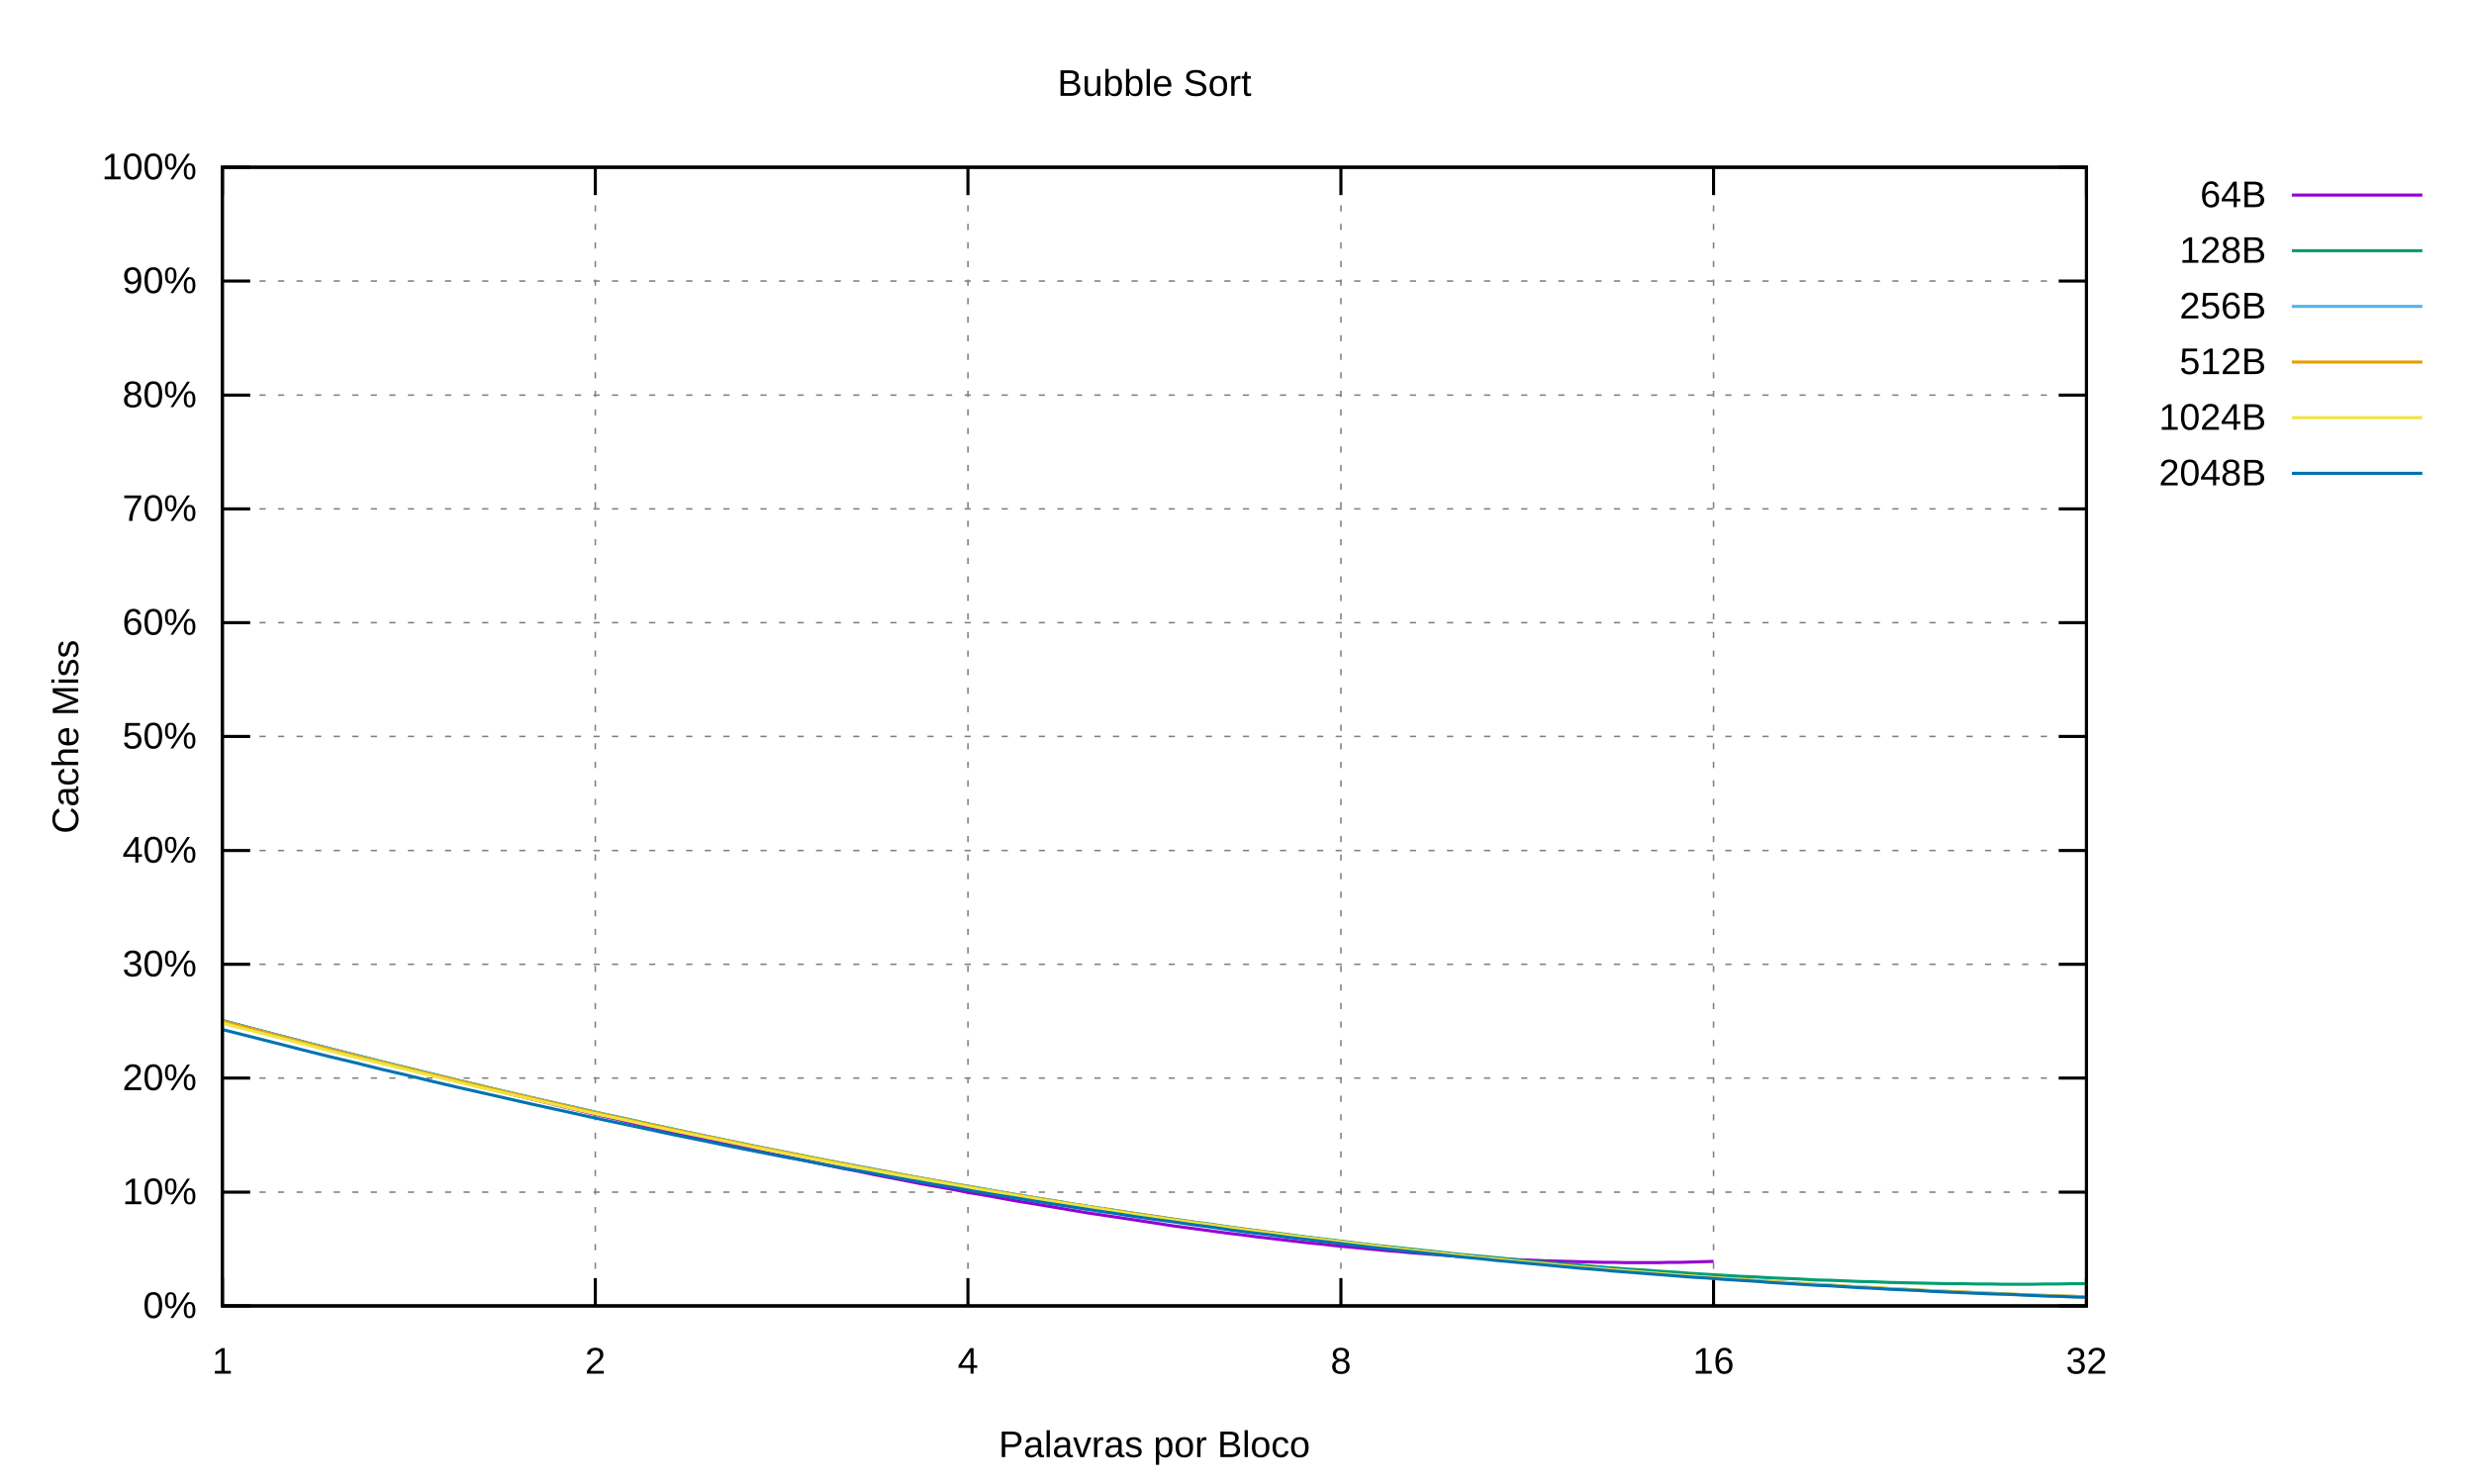
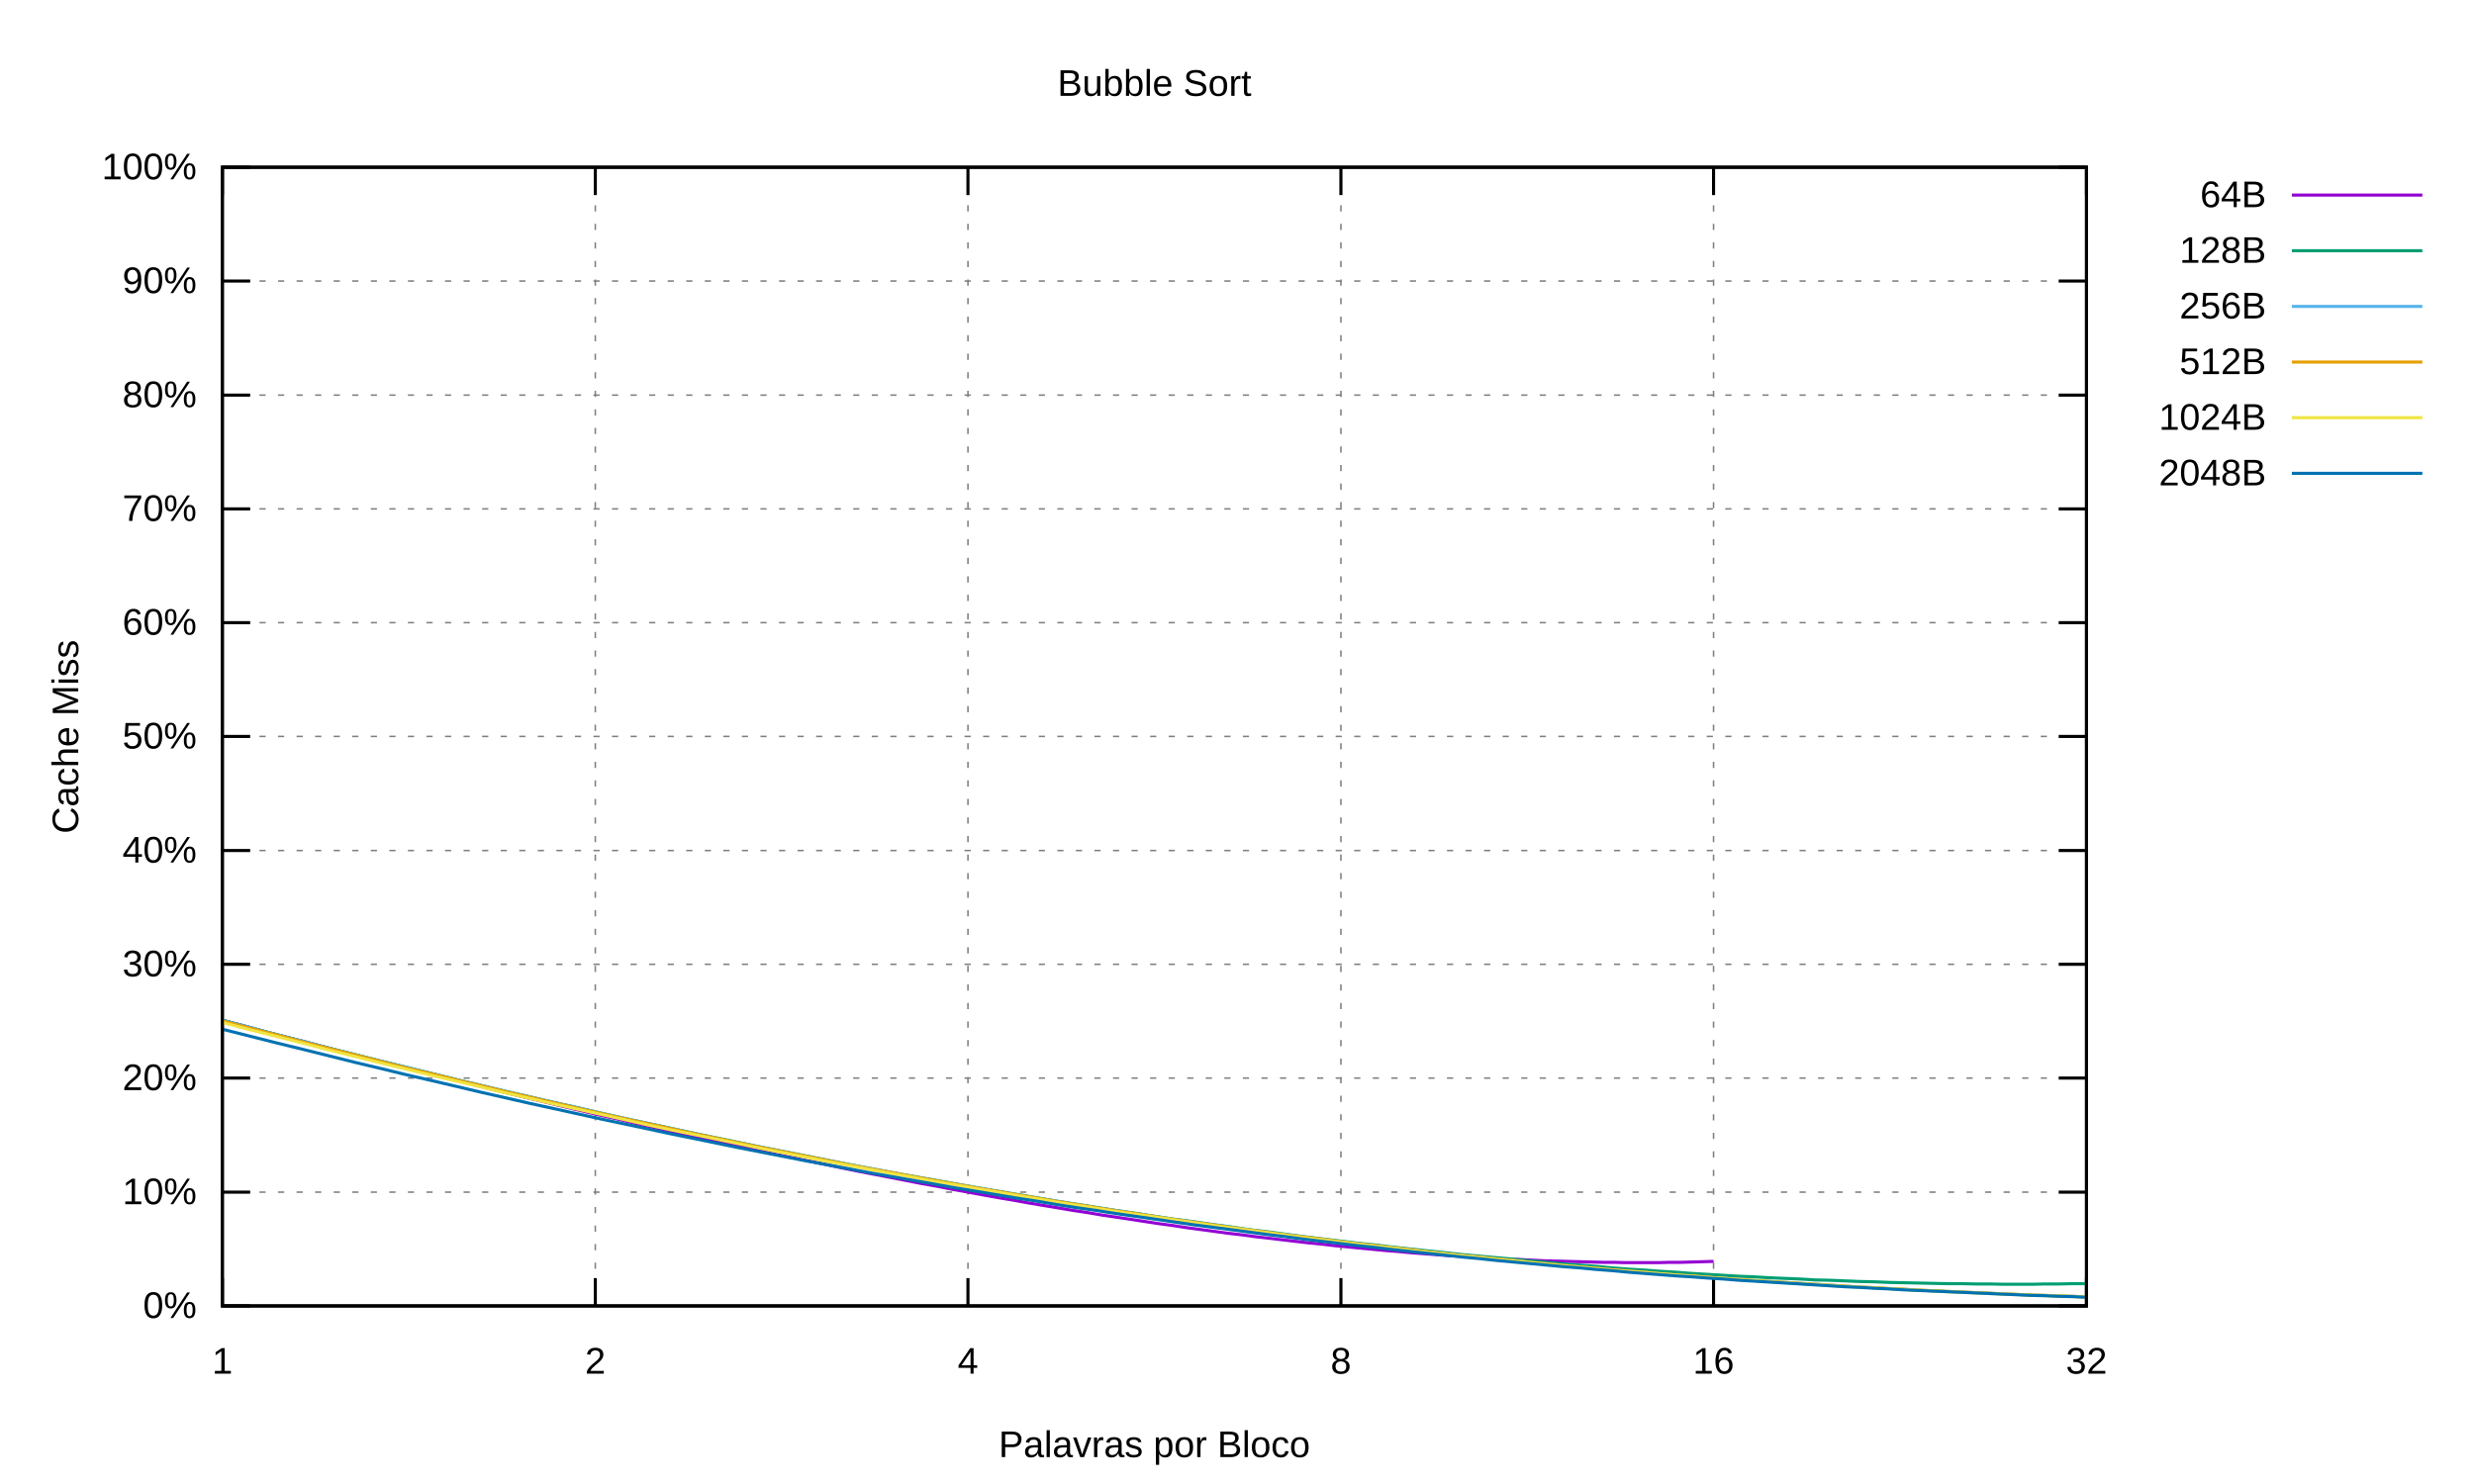
<svg xmlns="http://www.w3.org/2000/svg" xmlns:xlink="http://www.w3.org/1999/xlink" width="800" height="480" viewBox="0 0 800 480">
  <g id="gnuplot_canvas">
    <rect x="0" y="0" width="800" height="480" fill="none" />
    <defs>
      <circle id="gpDot" r="0.5" stroke-width="0.5" stroke="currentColor" />
      <path id="gpPt0" stroke-width="0.222" stroke="currentColor" d="M-1,0 h2 M0,-1 v2" />
      <path id="gpPt1" stroke-width="0.222" stroke="currentColor" d="M-1,-1 L1,1 M1,-1 L-1,1" />
      <path id="gpPt2" stroke-width="0.222" stroke="currentColor" d="M-1,0 L1,0 M0,-1 L0,1 M-1,-1 L1,1 M-1,1 L1,-1" />
      <rect id="gpPt3" stroke-width="0.222" stroke="currentColor" x="-1" y="-1" width="2" height="2" />
      <rect id="gpPt4" stroke-width="0.222" stroke="currentColor" fill="currentColor" x="-1" y="-1" width="2" height="2" />
      <circle id="gpPt5" stroke-width="0.222" stroke="currentColor" cx="0" cy="0" r="1" />
      <use xlink:href="#gpPt5" id="gpPt6" fill="currentColor" stroke="none" />
      <path id="gpPt7" stroke-width="0.222" stroke="currentColor" d="M0,-1.33 L-1.33,0.67 L1.33,0.67 z" />
      <use xlink:href="#gpPt7" id="gpPt8" fill="currentColor" stroke="none" />
      <use xlink:href="#gpPt7" id="gpPt9" stroke="currentColor" transform="rotate(180)" />
      <use xlink:href="#gpPt9" id="gpPt10" fill="currentColor" stroke="none" />
      <use xlink:href="#gpPt3" id="gpPt11" stroke="currentColor" transform="rotate(45)" />
      <use xlink:href="#gpPt11" id="gpPt12" fill="currentColor" stroke="none" />
      <path id="gpPt13" stroke-width="0.222" stroke="currentColor" d="M0,1.330 L1.265,0.411 L0.782,-1.067 L-0.782,-1.076 L-1.265,0.411 z" />
      <use xlink:href="#gpPt13" id="gpPt14" fill="currentColor" stroke="none" />
      <filter id="textbox" filterUnits="objectBoundingBox" x="0" y="0" height="1" width="1">
        <feFlood flood-color="white" flood-opacity="1" result="bgnd" />
        <feComposite in="SourceGraphic" in2="bgnd" operator="atop" />
      </filter>
      <filter id="greybox" filterUnits="objectBoundingBox" x="0" y="0" height="1" width="1">
        <feFlood flood-color="lightgrey" flood-opacity="1" result="grey" />
        <feComposite in="SourceGraphic" in2="grey" operator="atop" />
      </filter>
    </defs>
    <g fill="none" color="white" stroke="black" stroke-width="1.00" stroke-linecap="butt" stroke-linejoin="miter">
</g>
    <g fill="none" color="black" stroke="currentColor" stroke-width="1.00" stroke-linecap="butt" stroke-linejoin="miter">
</g>
    <g fill="none" color="black" stroke="black" stroke-width="0.50" stroke-linecap="butt" stroke-linejoin="miter">
</g>
    <g fill="none" color="gray" stroke="currentColor" stroke-width="0.50" stroke-linecap="butt" stroke-linejoin="miter">
      <path stroke="gray" stroke-dasharray="2,4" class="gridline" d="M71.9,422.4 L674.7,422.4  " />
    </g>
    <g fill="none" color="gray" stroke="gray" stroke-width="1.00" stroke-linecap="butt" stroke-linejoin="miter">
</g>
    <g fill="none" color="black" stroke="currentColor" stroke-width="1.00" stroke-linecap="butt" stroke-linejoin="miter">
      <path stroke="black" d="M71.9,422.4 L80.9,422.4 M674.7,422.4 L665.7,422.4  " />
      <g transform="translate(63.6,426.3)" stroke="none" fill="black" font-family="Arial" font-size="12.00" text-anchor="end">
        <text>
          <tspan font-family="Arial">0%</tspan>
        </text>
      </g>
    </g>
    <g fill="none" color="black" stroke="currentColor" stroke-width="1.00" stroke-linecap="butt" stroke-linejoin="miter">
</g>
    <g fill="none" color="black" stroke="black" stroke-width="0.50" stroke-linecap="butt" stroke-linejoin="miter">
</g>
    <g fill="none" color="gray" stroke="currentColor" stroke-width="0.50" stroke-linecap="butt" stroke-linejoin="miter">
      <path stroke="gray" stroke-dasharray="2,4" class="gridline" d="M71.9,385.6 L674.7,385.6  " />
    </g>
    <g fill="none" color="gray" stroke="gray" stroke-width="1.00" stroke-linecap="butt" stroke-linejoin="miter">
</g>
    <g fill="none" color="black" stroke="currentColor" stroke-width="1.00" stroke-linecap="butt" stroke-linejoin="miter">
      <path stroke="black" d="M71.9,385.6 L80.9,385.6 M674.7,385.6 L665.7,385.6  " />
      <g transform="translate(63.6,389.5)" stroke="none" fill="black" font-family="Arial" font-size="12.00" text-anchor="end">
        <text>
          <tspan font-family="Arial">10%</tspan>
        </text>
      </g>
    </g>
    <g fill="none" color="black" stroke="currentColor" stroke-width="1.00" stroke-linecap="butt" stroke-linejoin="miter">
</g>
    <g fill="none" color="black" stroke="black" stroke-width="0.50" stroke-linecap="butt" stroke-linejoin="miter">
</g>
    <g fill="none" color="gray" stroke="currentColor" stroke-width="0.50" stroke-linecap="butt" stroke-linejoin="miter">
      <path stroke="gray" stroke-dasharray="2,4" class="gridline" d="M71.9,348.7 L674.7,348.7  " />
    </g>
    <g fill="none" color="gray" stroke="gray" stroke-width="1.00" stroke-linecap="butt" stroke-linejoin="miter">
</g>
    <g fill="none" color="black" stroke="currentColor" stroke-width="1.00" stroke-linecap="butt" stroke-linejoin="miter">
      <path stroke="black" d="M71.9,348.7 L80.9,348.7 M674.7,348.7 L665.7,348.7  " />
      <g transform="translate(63.6,352.6)" stroke="none" fill="black" font-family="Arial" font-size="12.00" text-anchor="end">
        <text>
          <tspan font-family="Arial">20%</tspan>
        </text>
      </g>
    </g>
    <g fill="none" color="black" stroke="currentColor" stroke-width="1.00" stroke-linecap="butt" stroke-linejoin="miter">
</g>
    <g fill="none" color="black" stroke="black" stroke-width="0.50" stroke-linecap="butt" stroke-linejoin="miter">
</g>
    <g fill="none" color="gray" stroke="currentColor" stroke-width="0.50" stroke-linecap="butt" stroke-linejoin="miter">
      <path stroke="gray" stroke-dasharray="2,4" class="gridline" d="M71.9,311.9 L674.7,311.9  " />
    </g>
    <g fill="none" color="gray" stroke="gray" stroke-width="1.00" stroke-linecap="butt" stroke-linejoin="miter">
</g>
    <g fill="none" color="black" stroke="currentColor" stroke-width="1.00" stroke-linecap="butt" stroke-linejoin="miter">
      <path stroke="black" d="M71.9,311.9 L80.9,311.9 M674.7,311.9 L665.7,311.9  " />
      <g transform="translate(63.6,315.8)" stroke="none" fill="black" font-family="Arial" font-size="12.00" text-anchor="end">
        <text>
          <tspan font-family="Arial">30%</tspan>
        </text>
      </g>
    </g>
    <g fill="none" color="black" stroke="currentColor" stroke-width="1.00" stroke-linecap="butt" stroke-linejoin="miter">
</g>
    <g fill="none" color="black" stroke="black" stroke-width="0.50" stroke-linecap="butt" stroke-linejoin="miter">
</g>
    <g fill="none" color="gray" stroke="currentColor" stroke-width="0.50" stroke-linecap="butt" stroke-linejoin="miter">
      <path stroke="gray" stroke-dasharray="2,4" class="gridline" d="M71.9,275.1 L674.7,275.1  " />
    </g>
    <g fill="none" color="gray" stroke="gray" stroke-width="1.00" stroke-linecap="butt" stroke-linejoin="miter">
</g>
    <g fill="none" color="black" stroke="currentColor" stroke-width="1.00" stroke-linecap="butt" stroke-linejoin="miter">
      <path stroke="black" d="M71.9,275.1 L80.9,275.1 M674.7,275.1 L665.7,275.1  " />
      <g transform="translate(63.6,279.0)" stroke="none" fill="black" font-family="Arial" font-size="12.00" text-anchor="end">
        <text>
          <tspan font-family="Arial">40%</tspan>
        </text>
      </g>
    </g>
    <g fill="none" color="black" stroke="currentColor" stroke-width="1.00" stroke-linecap="butt" stroke-linejoin="miter">
</g>
    <g fill="none" color="black" stroke="black" stroke-width="0.50" stroke-linecap="butt" stroke-linejoin="miter">
</g>
    <g fill="none" color="gray" stroke="currentColor" stroke-width="0.50" stroke-linecap="butt" stroke-linejoin="miter">
      <path stroke="gray" stroke-dasharray="2,4" class="gridline" d="M71.9,238.2 L674.7,238.2  " />
    </g>
    <g fill="none" color="gray" stroke="gray" stroke-width="1.00" stroke-linecap="butt" stroke-linejoin="miter">
</g>
    <g fill="none" color="black" stroke="currentColor" stroke-width="1.00" stroke-linecap="butt" stroke-linejoin="miter">
      <path stroke="black" d="M71.9,238.2 L80.9,238.2 M674.7,238.2 L665.7,238.2  " />
      <g transform="translate(63.6,242.1)" stroke="none" fill="black" font-family="Arial" font-size="12.00" text-anchor="end">
        <text>
          <tspan font-family="Arial">50%</tspan>
        </text>
      </g>
    </g>
    <g fill="none" color="black" stroke="currentColor" stroke-width="1.00" stroke-linecap="butt" stroke-linejoin="miter">
</g>
    <g fill="none" color="black" stroke="black" stroke-width="0.50" stroke-linecap="butt" stroke-linejoin="miter">
</g>
    <g fill="none" color="gray" stroke="currentColor" stroke-width="0.50" stroke-linecap="butt" stroke-linejoin="miter">
      <path stroke="gray" stroke-dasharray="2,4" class="gridline" d="M71.9,201.4 L674.7,201.4  " />
    </g>
    <g fill="none" color="gray" stroke="gray" stroke-width="1.00" stroke-linecap="butt" stroke-linejoin="miter">
</g>
    <g fill="none" color="black" stroke="currentColor" stroke-width="1.00" stroke-linecap="butt" stroke-linejoin="miter">
      <path stroke="black" d="M71.9,201.4 L80.9,201.4 M674.7,201.4 L665.7,201.4  " />
      <g transform="translate(63.6,205.3)" stroke="none" fill="black" font-family="Arial" font-size="12.00" text-anchor="end">
        <text>
          <tspan font-family="Arial">60%</tspan>
        </text>
      </g>
    </g>
    <g fill="none" color="black" stroke="currentColor" stroke-width="1.00" stroke-linecap="butt" stroke-linejoin="miter">
</g>
    <g fill="none" color="black" stroke="black" stroke-width="0.50" stroke-linecap="butt" stroke-linejoin="miter">
</g>
    <g fill="none" color="gray" stroke="currentColor" stroke-width="0.50" stroke-linecap="butt" stroke-linejoin="miter">
      <path stroke="gray" stroke-dasharray="2,4" class="gridline" d="M71.9,164.6 L674.7,164.6  " />
    </g>
    <g fill="none" color="gray" stroke="gray" stroke-width="1.00" stroke-linecap="butt" stroke-linejoin="miter">
</g>
    <g fill="none" color="black" stroke="currentColor" stroke-width="1.00" stroke-linecap="butt" stroke-linejoin="miter">
      <path stroke="black" d="M71.9,164.6 L80.9,164.6 M674.7,164.6 L665.7,164.6  " />
      <g transform="translate(63.6,168.5)" stroke="none" fill="black" font-family="Arial" font-size="12.00" text-anchor="end">
        <text>
          <tspan font-family="Arial">70%</tspan>
        </text>
      </g>
    </g>
    <g fill="none" color="black" stroke="currentColor" stroke-width="1.00" stroke-linecap="butt" stroke-linejoin="miter">
</g>
    <g fill="none" color="black" stroke="black" stroke-width="0.50" stroke-linecap="butt" stroke-linejoin="miter">
</g>
    <g fill="none" color="gray" stroke="currentColor" stroke-width="0.50" stroke-linecap="butt" stroke-linejoin="miter">
      <path stroke="gray" stroke-dasharray="2,4" class="gridline" d="M71.9,127.8 L674.7,127.8  " />
    </g>
    <g fill="none" color="gray" stroke="gray" stroke-width="1.00" stroke-linecap="butt" stroke-linejoin="miter">
</g>
    <g fill="none" color="black" stroke="currentColor" stroke-width="1.00" stroke-linecap="butt" stroke-linejoin="miter">
      <path stroke="black" d="M71.9,127.8 L80.9,127.8 M674.7,127.8 L665.7,127.8  " />
      <g transform="translate(63.6,131.7)" stroke="none" fill="black" font-family="Arial" font-size="12.00" text-anchor="end">
        <text>
          <tspan font-family="Arial">80%</tspan>
        </text>
      </g>
    </g>
    <g fill="none" color="black" stroke="currentColor" stroke-width="1.00" stroke-linecap="butt" stroke-linejoin="miter">
</g>
    <g fill="none" color="black" stroke="black" stroke-width="0.50" stroke-linecap="butt" stroke-linejoin="miter">
</g>
    <g fill="none" color="gray" stroke="currentColor" stroke-width="0.50" stroke-linecap="butt" stroke-linejoin="miter">
      <path stroke="gray" stroke-dasharray="2,4" class="gridline" d="M71.9,90.9 L674.7,90.9  " />
    </g>
    <g fill="none" color="gray" stroke="gray" stroke-width="1.00" stroke-linecap="butt" stroke-linejoin="miter">
</g>
    <g fill="none" color="black" stroke="currentColor" stroke-width="1.00" stroke-linecap="butt" stroke-linejoin="miter">
      <path stroke="black" d="M71.9,90.9 L80.9,90.9 M674.7,90.9 L665.7,90.9  " />
      <g transform="translate(63.6,94.8)" stroke="none" fill="black" font-family="Arial" font-size="12.00" text-anchor="end">
        <text>
          <tspan font-family="Arial">90%</tspan>
        </text>
      </g>
    </g>
    <g fill="none" color="black" stroke="currentColor" stroke-width="1.00" stroke-linecap="butt" stroke-linejoin="miter">
</g>
    <g fill="none" color="black" stroke="black" stroke-width="0.50" stroke-linecap="butt" stroke-linejoin="miter">
</g>
    <g fill="none" color="gray" stroke="currentColor" stroke-width="0.50" stroke-linecap="butt" stroke-linejoin="miter">
      <path stroke="gray" stroke-dasharray="2,4" class="gridline" d="M71.9,54.1 L674.7,54.1  " />
    </g>
    <g fill="none" color="gray" stroke="gray" stroke-width="1.00" stroke-linecap="butt" stroke-linejoin="miter">
</g>
    <g fill="none" color="black" stroke="currentColor" stroke-width="1.00" stroke-linecap="butt" stroke-linejoin="miter">
      <path stroke="black" d="M71.9,54.1 L80.9,54.1 M674.7,54.1 L665.7,54.1  " />
      <g transform="translate(63.6,58.0)" stroke="none" fill="black" font-family="Arial" font-size="12.00" text-anchor="end">
        <text>
          <tspan font-family="Arial">100%</tspan>
        </text>
      </g>
    </g>
    <g fill="none" color="black" stroke="currentColor" stroke-width="1.00" stroke-linecap="butt" stroke-linejoin="miter">
</g>
    <g fill="none" color="black" stroke="black" stroke-width="0.50" stroke-linecap="butt" stroke-linejoin="miter">
</g>
    <g fill="none" color="gray" stroke="currentColor" stroke-width="0.50" stroke-linecap="butt" stroke-linejoin="miter">
      <path stroke="gray" stroke-dasharray="2,4" class="gridline" d="M71.9,422.4 L71.9,54.1  " />
    </g>
    <g fill="none" color="gray" stroke="gray" stroke-width="1.00" stroke-linecap="butt" stroke-linejoin="miter">
</g>
    <g fill="none" color="black" stroke="currentColor" stroke-width="1.00" stroke-linecap="butt" stroke-linejoin="miter">
      <path stroke="black" d="M71.9,422.4 L71.9,413.4 M71.9,54.1 L71.9,63.1  " />
      <g transform="translate(71.9,444.3)" stroke="none" fill="black" font-family="Arial" font-size="12.00" text-anchor="middle">
        <text>
          <tspan font-family="Arial"> 1</tspan>
        </text>
      </g>
    </g>
    <g fill="none" color="black" stroke="currentColor" stroke-width="1.00" stroke-linecap="butt" stroke-linejoin="miter">
</g>
    <g fill="none" color="black" stroke="black" stroke-width="0.50" stroke-linecap="butt" stroke-linejoin="miter">
</g>
    <g fill="none" color="gray" stroke="currentColor" stroke-width="0.50" stroke-linecap="butt" stroke-linejoin="miter">
      <path stroke="gray" stroke-dasharray="2,4" class="gridline" d="M192.5,422.4 L192.5,54.1  " />
    </g>
    <g fill="none" color="gray" stroke="gray" stroke-width="1.00" stroke-linecap="butt" stroke-linejoin="miter">
</g>
    <g fill="none" color="black" stroke="currentColor" stroke-width="1.00" stroke-linecap="butt" stroke-linejoin="miter">
      <path stroke="black" d="M192.5,422.4 L192.5,413.4 M192.5,54.1 L192.5,63.1  " />
      <g transform="translate(192.5,444.3)" stroke="none" fill="black" font-family="Arial" font-size="12.00" text-anchor="middle">
        <text>
          <tspan font-family="Arial"> 2</tspan>
        </text>
      </g>
    </g>
    <g fill="none" color="black" stroke="currentColor" stroke-width="1.00" stroke-linecap="butt" stroke-linejoin="miter">
</g>
    <g fill="none" color="black" stroke="black" stroke-width="0.50" stroke-linecap="butt" stroke-linejoin="miter">
</g>
    <g fill="none" color="gray" stroke="currentColor" stroke-width="0.50" stroke-linecap="butt" stroke-linejoin="miter">
      <path stroke="gray" stroke-dasharray="2,4" class="gridline" d="M313.0,422.4 L313.0,54.1  " />
    </g>
    <g fill="none" color="gray" stroke="gray" stroke-width="1.00" stroke-linecap="butt" stroke-linejoin="miter">
</g>
    <g fill="none" color="black" stroke="currentColor" stroke-width="1.00" stroke-linecap="butt" stroke-linejoin="miter">
      <path stroke="black" d="M313.0,422.4 L313.0,413.4 M313.0,54.1 L313.0,63.1  " />
      <g transform="translate(313.0,444.3)" stroke="none" fill="black" font-family="Arial" font-size="12.00" text-anchor="middle">
        <text>
          <tspan font-family="Arial"> 4</tspan>
        </text>
      </g>
    </g>
    <g fill="none" color="black" stroke="currentColor" stroke-width="1.00" stroke-linecap="butt" stroke-linejoin="miter">
</g>
    <g fill="none" color="black" stroke="black" stroke-width="0.50" stroke-linecap="butt" stroke-linejoin="miter">
</g>
    <g fill="none" color="gray" stroke="currentColor" stroke-width="0.50" stroke-linecap="butt" stroke-linejoin="miter">
      <path stroke="gray" stroke-dasharray="2,4" class="gridline" d="M433.6,422.4 L433.6,54.1  " />
    </g>
    <g fill="none" color="gray" stroke="gray" stroke-width="1.00" stroke-linecap="butt" stroke-linejoin="miter">
</g>
    <g fill="none" color="black" stroke="currentColor" stroke-width="1.00" stroke-linecap="butt" stroke-linejoin="miter">
      <path stroke="black" d="M433.6,422.4 L433.6,413.4 M433.6,54.1 L433.6,63.1  " />
      <g transform="translate(433.6,444.3)" stroke="none" fill="black" font-family="Arial" font-size="12.00" text-anchor="middle">
        <text>
          <tspan font-family="Arial"> 8</tspan>
        </text>
      </g>
    </g>
    <g fill="none" color="black" stroke="currentColor" stroke-width="1.00" stroke-linecap="butt" stroke-linejoin="miter">
</g>
    <g fill="none" color="black" stroke="black" stroke-width="0.50" stroke-linecap="butt" stroke-linejoin="miter">
</g>
    <g fill="none" color="gray" stroke="currentColor" stroke-width="0.50" stroke-linecap="butt" stroke-linejoin="miter">
      <path stroke="gray" stroke-dasharray="2,4" class="gridline" d="M554.1,422.4 L554.1,54.1  " />
    </g>
    <g fill="none" color="gray" stroke="gray" stroke-width="1.00" stroke-linecap="butt" stroke-linejoin="miter">
</g>
    <g fill="none" color="black" stroke="currentColor" stroke-width="1.00" stroke-linecap="butt" stroke-linejoin="miter">
      <path stroke="black" d="M554.1,422.4 L554.1,413.4 M554.1,54.1 L554.1,63.1  " />
      <g transform="translate(554.1,444.3)" stroke="none" fill="black" font-family="Arial" font-size="12.00" text-anchor="middle">
        <text>
          <tspan font-family="Arial"> 16</tspan>
        </text>
      </g>
    </g>
    <g fill="none" color="black" stroke="currentColor" stroke-width="1.00" stroke-linecap="butt" stroke-linejoin="miter">
</g>
    <g fill="none" color="black" stroke="black" stroke-width="0.50" stroke-linecap="butt" stroke-linejoin="miter">
</g>
    <g fill="none" color="gray" stroke="currentColor" stroke-width="0.50" stroke-linecap="butt" stroke-linejoin="miter">
      <path stroke="gray" stroke-dasharray="2,4" class="gridline" d="M674.7,422.4 L674.7,54.1  " />
    </g>
    <g fill="none" color="gray" stroke="gray" stroke-width="1.00" stroke-linecap="butt" stroke-linejoin="miter">
</g>
    <g fill="none" color="black" stroke="currentColor" stroke-width="1.00" stroke-linecap="butt" stroke-linejoin="miter">
      <path stroke="black" d="M674.7,422.4 L674.7,413.4 M674.7,54.1 L674.7,63.1  " />
      <g transform="translate(674.7,444.3)" stroke="none" fill="black" font-family="Arial" font-size="12.00" text-anchor="middle">
        <text>
          <tspan font-family="Arial"> 32</tspan>
        </text>
      </g>
    </g>
    <g fill="none" color="black" stroke="currentColor" stroke-width="1.00" stroke-linecap="butt" stroke-linejoin="miter">
</g>
    <g fill="none" color="black" stroke="currentColor" stroke-width="1.00" stroke-linecap="butt" stroke-linejoin="miter">
      <path stroke="black" d="M71.9,54.1 L71.9,422.4 L674.7,422.4 L674.7,54.1 L71.9,54.1 Z  " />
    </g>
    <g fill="none" color="black" stroke="currentColor" stroke-width="1.00" stroke-linecap="butt" stroke-linejoin="miter">
      <g transform="translate(25.3,238.3) rotate(270)" stroke="none" fill="black" font-family="Arial" font-size="12.00" text-anchor="middle">
        <text>
          <tspan font-family="Arial">Cache Miss</tspan>
        </text>
      </g>
    </g>
    <g fill="none" color="black" stroke="currentColor" stroke-width="1.00" stroke-linecap="butt" stroke-linejoin="miter">
      <g transform="translate(373.3,471.3)" stroke="none" fill="black" font-family="Arial" font-size="12.00" text-anchor="middle">
        <text>
          <tspan font-family="Arial">Palavras por Bloco</tspan>
        </text>
      </g>
    </g>
    <g fill="none" color="black" stroke="currentColor" stroke-width="1.00" stroke-linecap="butt" stroke-linejoin="miter">
      <g transform="translate(373.3,31.0)" stroke="none" fill="black" font-family="Arial" font-size="12.00" text-anchor="middle">
        <text>
          <tspan font-family="Arial">Bubble Sort</tspan>
        </text>
      </g>
    </g>
    <g fill="none" color="black" stroke="currentColor" stroke-width="1.00" stroke-linecap="butt" stroke-linejoin="miter">
</g>
    <g id="gnuplot_plot_1">
      <g fill="none" color="black" stroke="currentColor" stroke-width="1.00" stroke-linecap="butt" stroke-linejoin="miter">
        <g transform="translate(732.8,67.0)" stroke="none" fill="black" font-family="Arial" font-size="12.00" text-anchor="end">
          <text>
            <tspan font-family="Arial">64B</tspan>
          </text>
        </g>
      </g>
      <g fill="none" color="black" stroke="currentColor" stroke-width="1.00" stroke-linecap="butt" stroke-linejoin="miter">
-         <path stroke="rgb(148,   0, 211)" d="M741.1,63.1 L783.3,63.1 M71.9,330.1 L78.9,332.0 L85.8,333.8 L92.7,335.6 L99.5,337.4 L106.2,339.1   L112.8,340.8 L119.4,342.5 L126.0,344.2 L132.4,345.8 L138.8,347.4 L145.2,349.0 L151.5,350.5 L157.7,352.1   L163.9,353.6 L170.1,355.1 L176.1,356.5 L182.2,358.0 L188.1,359.4 L194.0,360.8 L199.9,362.1 L205.7,363.5   L211.5,364.8 L217.2,366.1 L222.9,367.3 L228.6,368.6 L234.1,369.8 L239.7,371.0 L245.2,372.2 L250.6,373.4   L256.1,374.5 L261.4,375.6 L266.8,376.7 L272.0,377.8 L277.3,378.8 L282.5,379.9 L287.7,380.9 L292.8,381.9   L297.9,382.9 L303.0,383.8 L308.0,384.7 L313.0,385.7 L317.9,386.5 L322.9,387.4 L327.7,388.3 L332.6,389.1   L337.4,389.9 L342.2,390.7 L346.9,391.5 L351.6,392.3 L356.3,393.0 L361.0,393.7 L365.6,394.4 L370.2,395.1   L374.8,395.8 L379.3,396.5 L383.8,397.1 L388.3,397.7 L392.7,398.3 L397.1,398.9 L401.5,399.4 L405.9,400.0   L410.2,400.5 L414.5,401.0 L418.8,401.5 L423.1,402.0 L427.3,402.4 L431.5,402.9 L435.7,403.3 L439.8,403.7   L444.0,404.1 L448.1,404.5 L452.1,404.8 L456.2,405.2 L460.2,405.5 L464.2,405.8 L468.2,406.1 L472.2,406.4   L476.1,406.6 L480.1,406.8 L484.0,407.1 L487.8,407.3 L491.7,407.5 L495.5,407.6 L499.3,407.8 L503.1,407.9   L506.9,408.0 L510.6,408.1 L514.4,408.2 L518.1,408.3 L521.8,408.3 L525.4,408.4 L529.1,408.4 L532.7,408.4   L536.3,408.4 L539.9,408.3 L543.5,408.3 L547.1,408.2 L550.6,408.1 L554.1,408.0  " />
+         <path stroke="rgb(148,   0, 211)" d="M741.1,63.1 L783.3,63.1 M71.9,330.0 L78.9,331.8 L85.8,333.7 L92.7,335.5 L99.5,337.2 L106.2,339.0   L112.8,340.7 L119.4,342.4 L126.0,344.0 L132.4,345.7 L138.8,347.3 L145.2,348.9 L151.5,350.4 L157.7,352.0   L163.9,353.5 L170.1,355.0 L176.1,356.4 L182.2,357.9 L188.1,359.3 L194.0,360.7 L199.9,362.0 L205.7,363.4   L211.5,364.7 L217.2,366.0 L222.9,367.2 L228.6,368.5 L234.1,369.7 L239.7,370.9 L245.2,372.1 L250.6,373.3   L256.1,374.4 L261.4,375.5 L266.8,376.6 L272.0,377.7 L277.3,378.8 L282.5,379.8 L287.7,380.8 L292.8,381.8   L297.9,382.8 L303.0,383.7 L308.0,384.7 L313.0,385.6 L317.9,386.5 L322.9,387.4 L327.7,388.2 L332.6,389.1   L337.4,389.9 L342.2,390.7 L346.9,391.5 L351.6,392.2 L356.3,393.0 L361.0,393.7 L365.6,394.4 L370.2,395.1   L374.8,395.8 L379.3,396.4 L383.8,397.1 L388.3,397.7 L392.7,398.3 L397.1,398.9 L401.5,399.4 L405.9,400.0   L410.2,400.5 L414.5,401.0 L418.8,401.5 L423.1,402.0 L427.3,402.4 L431.5,402.9 L435.7,403.3 L439.8,403.7   L444.0,404.1 L448.1,404.5 L452.1,404.8 L456.2,405.2 L460.2,405.5 L464.2,405.8 L468.2,406.1 L472.2,406.3   L476.1,406.6 L480.1,406.8 L484.0,407.1 L487.8,407.3 L491.7,407.4 L495.5,407.6 L499.3,407.8 L503.1,407.9   L506.9,408.0 L510.6,408.1 L514.4,408.2 L518.1,408.3 L521.8,408.3 L525.4,408.4 L529.1,408.4 L532.7,408.4   L536.3,408.4 L539.9,408.3 L543.5,408.3 L547.1,408.2 L550.6,408.1 L554.1,408.0  " />
      </g>
    </g>
    <g id="gnuplot_plot_2">
      <g fill="none" color="black" stroke="currentColor" stroke-width="1.00" stroke-linecap="butt" stroke-linejoin="miter">
        <g transform="translate(732.8,85.0)" stroke="none" fill="black" font-family="Arial" font-size="12.00" text-anchor="end">
          <text>
            <tspan font-family="Arial">128B</tspan>
          </text>
        </g>
      </g>
      <g fill="none" color="black" stroke="currentColor" stroke-width="1.00" stroke-linecap="butt" stroke-linejoin="miter">
-         <path stroke="rgb(  0, 158, 115)" d="M741.1,81.1 L783.3,81.1 M71.9,330.1 L80.6,332.4 L89.3,334.7 L97.9,336.9 L106.3,339.1 L114.7,341.2   L123.1,343.3 L131.3,345.3 L139.5,347.3 L147.6,349.3 L155.6,351.2 L163.5,353.1 L171.4,354.9 L179.2,356.7   L186.9,358.4 L194.6,360.2 L202.2,361.8 L209.7,363.5 L217.2,365.1 L224.6,366.7 L231.9,368.2 L239.2,369.7   L246.4,371.2 L253.6,372.6 L260.7,374.0 L267.7,375.4 L274.7,376.7 L281.6,378.0 L288.5,379.3 L295.3,380.6   L302.1,381.8 L308.8,383.0 L315.5,384.1 L322.1,385.3 L328.6,386.4 L335.2,387.5 L341.6,388.5 L348.0,389.6   L354.4,390.6 L360.7,391.5 L367.0,392.5 L373.3,393.4 L379.4,394.3 L385.6,395.2 L391.7,396.0 L397.8,396.9   L403.8,397.7 L409.8,398.5 L415.7,399.2 L421.6,400.0 L427.4,400.7 L433.3,401.4 L439.0,402.1 L444.8,402.8   L450.5,403.4 L456.1,404.0 L461.8,404.6 L467.4,405.2 L472.9,405.8 L478.4,406.3 L483.9,406.8 L489.4,407.4   L494.8,407.9 L500.2,408.3 L505.5,408.8 L510.9,409.2 L516.1,409.7 L521.4,410.1 L526.6,410.5 L531.8,410.8   L537.0,411.2 L542.1,411.5 L547.2,411.9 L552.3,412.2 L557.3,412.5 L562.3,412.8 L567.3,413.0 L572.3,413.3   L577.2,413.5 L582.1,413.7 L587.0,414.0 L591.8,414.1 L596.6,414.3 L601.4,414.5 L606.2,414.6 L610.9,414.8   L615.6,414.9 L620.3,415.0 L625.0,415.1 L629.6,415.2 L634.2,415.2 L638.8,415.3 L643.4,415.3 L647.9,415.4   L652.5,415.4 L657.0,415.4 L661.4,415.3 L665.9,415.3 L670.3,415.2 L674.7,415.2  " />
+         <path stroke="rgb(  0, 158, 115)" d="M741.1,81.1 L783.3,81.1 M71.9,330.0 L80.6,332.3 L89.3,334.6 L97.9,336.8 L106.3,339.0 L114.7,341.1   L123.1,343.2 L131.3,345.2 L139.5,347.2 L147.6,349.2 L155.6,351.1 L163.5,353.0 L171.4,354.8 L179.2,356.6   L186.9,358.3 L194.6,360.1 L202.2,361.8 L209.7,363.4 L217.2,365.0 L224.6,366.6 L231.9,368.1 L239.2,369.6   L246.4,371.1 L253.6,372.5 L260.7,373.9 L267.7,375.3 L274.7,376.7 L281.6,378.0 L288.5,379.3 L295.3,380.5   L302.1,381.7 L308.8,382.9 L315.5,384.1 L322.1,385.2 L328.6,386.3 L335.2,387.4 L341.6,388.5 L348.0,389.5   L354.4,390.5 L360.7,391.5 L367.0,392.4 L373.3,393.4 L379.4,394.3 L385.6,395.1 L391.7,396.0 L397.8,396.8   L403.8,397.7 L409.8,398.4 L415.7,399.2 L421.6,400.0 L427.4,400.7 L433.3,401.4 L439.0,402.1 L444.8,402.7   L450.5,403.4 L456.1,404.0 L461.8,404.6 L467.4,405.2 L472.9,405.8 L478.4,406.3 L483.9,406.8 L489.4,407.3   L494.8,407.8 L500.2,408.3 L505.5,408.8 L510.9,409.2 L516.1,409.6 L521.4,410.1 L526.6,410.5 L531.8,410.8   L537.0,411.2 L542.1,411.5 L547.2,411.9 L552.3,412.2 L557.3,412.5 L562.3,412.8 L567.3,413.0 L572.3,413.3   L577.2,413.5 L582.1,413.7 L587.0,414.0 L591.8,414.1 L596.6,414.3 L601.4,414.5 L606.2,414.6 L610.9,414.8   L615.6,414.9 L620.3,415.0 L625.0,415.1 L629.6,415.2 L634.2,415.2 L638.8,415.3 L643.4,415.3 L647.9,415.4   L652.5,415.4 L657.0,415.4 L661.4,415.3 L665.9,415.3 L670.3,415.2 L674.7,415.2  " />
      </g>
    </g>
    <g id="gnuplot_plot_3">
      <g fill="none" color="black" stroke="currentColor" stroke-width="1.00" stroke-linecap="butt" stroke-linejoin="miter">
        <g transform="translate(732.8,103.0)" stroke="none" fill="black" font-family="Arial" font-size="12.00" text-anchor="end">
          <text>
            <tspan font-family="Arial">256B</tspan>
          </text>
        </g>
      </g>
      <g fill="none" color="black" stroke="currentColor" stroke-width="1.00" stroke-linecap="butt" stroke-linejoin="miter">
-         <path stroke="rgb( 86, 180, 233)" d="M741.1,99.1 L783.3,99.1 M71.9,330.2 L80.6,332.5 L89.3,334.7 L97.9,337.0 L106.3,339.1 L114.7,341.2   L123.1,343.3 L131.3,345.4 L139.5,347.4 L147.6,349.3 L155.6,351.2 L163.5,353.1 L171.4,354.9 L179.2,356.7   L186.9,358.5 L194.6,360.2 L202.2,361.9 L209.7,363.5 L217.2,365.1 L224.6,366.7 L231.9,368.2 L239.2,369.8   L246.4,371.2 L253.6,372.7 L260.7,374.1 L267.7,375.4 L274.7,376.8 L281.6,378.1 L288.5,379.4 L295.3,380.6   L302.1,381.8 L308.8,383.0 L315.5,384.2 L322.1,385.3 L328.6,386.4 L335.2,387.5 L341.6,388.6 L348.0,389.6   L354.4,390.6 L360.7,391.6 L367.0,392.5 L373.3,393.5 L379.4,394.4 L385.6,395.3 L391.7,396.1 L397.8,397.0   L403.8,397.8 L409.8,398.6 L415.7,399.4 L421.6,400.1 L427.4,400.9 L433.3,401.6 L439.0,402.3 L444.8,403.0   L450.5,403.6 L456.1,404.3 L461.8,404.9 L467.4,405.5 L472.9,406.1 L478.4,406.7 L483.9,407.2 L489.4,407.8   L494.8,408.3 L500.2,408.8 L505.5,409.3 L510.9,409.8 L516.1,410.2 L521.4,410.7 L526.6,411.1 L531.8,411.6   L537.0,412.0 L542.1,412.4 L547.2,412.8 L552.3,413.1 L557.3,413.5 L562.3,413.8 L567.3,414.2 L572.3,414.5   L577.2,414.8 L582.1,415.1 L587.0,415.4 L591.8,415.7 L596.6,416.0 L601.4,416.3 L606.2,416.5 L610.9,416.8   L615.6,417.0 L620.3,417.3 L625.0,417.5 L629.6,417.7 L634.2,417.9 L638.8,418.1 L643.4,418.3 L647.9,418.5   L652.5,418.7 L657.0,418.9 L661.4,419.0 L665.9,419.2 L670.3,419.3 L674.7,419.5  " />
+         <path stroke="rgb( 86, 180, 233)" d="M741.1,99.1 L783.3,99.1 M71.9,330.0 L80.6,332.3 L89.3,334.6 L97.9,336.8 L106.3,339.0 L114.7,341.1   L123.1,343.2 L131.3,345.2 L139.5,347.2 L147.6,349.2 L155.6,351.1 L163.5,353.0 L171.4,354.8 L179.2,356.6   L186.9,358.4 L194.6,360.1 L202.2,361.8 L209.7,363.4 L217.2,365.0 L224.6,366.6 L231.9,368.2 L239.2,369.7   L246.4,371.1 L253.6,372.6 L260.7,374.0 L267.7,375.4 L274.7,376.7 L281.6,378.0 L288.5,379.3 L295.3,380.6   L302.1,381.8 L308.8,383.0 L315.5,384.1 L322.1,385.3 L328.6,386.4 L335.2,387.5 L341.6,388.5 L348.0,389.6   L354.4,390.6 L360.7,391.5 L367.0,392.5 L373.3,393.4 L379.4,394.4 L385.6,395.2 L391.7,396.1 L397.8,396.9   L403.8,397.8 L409.8,398.6 L415.7,399.3 L421.6,400.1 L427.4,400.8 L433.3,401.6 L439.0,402.3 L444.8,402.9   L450.5,403.6 L456.1,404.2 L461.8,404.9 L467.4,405.5 L472.9,406.1 L478.4,406.6 L483.9,407.2 L489.4,407.7   L494.8,408.3 L500.2,408.8 L505.5,409.3 L510.9,409.8 L516.1,410.2 L521.4,410.7 L526.6,411.1 L531.8,411.5   L537.0,412.0 L542.1,412.4 L547.2,412.7 L552.3,413.1 L557.3,413.5 L562.3,413.8 L567.3,414.2 L572.3,414.5   L577.2,414.8 L582.1,415.1 L587.0,415.4 L591.8,415.7 L596.6,416.0 L601.4,416.3 L606.2,416.5 L610.9,416.8   L615.6,417.0 L620.3,417.3 L625.0,417.5 L629.6,417.7 L634.2,417.9 L638.8,418.1 L643.4,418.3 L647.9,418.5   L652.5,418.7 L657.0,418.9 L661.4,419.0 L665.9,419.2 L670.3,419.3 L674.7,419.5  " />
      </g>
    </g>
    <g id="gnuplot_plot_4">
      <g fill="none" color="black" stroke="currentColor" stroke-width="1.00" stroke-linecap="butt" stroke-linejoin="miter">
        <g transform="translate(732.8,121.0)" stroke="none" fill="black" font-family="Arial" font-size="12.00" text-anchor="end">
          <text>
            <tspan font-family="Arial">512B</tspan>
          </text>
        </g>
      </g>
      <g fill="none" color="black" stroke="currentColor" stroke-width="1.00" stroke-linecap="butt" stroke-linejoin="miter">
-         <path stroke="rgb(230, 159,   0)" d="M741.1,117.1 L783.3,117.1 M71.9,330.3 L80.6,332.6 L89.3,334.9 L97.9,337.1 L106.3,339.3 L114.7,341.4   L123.1,343.5 L131.3,345.5 L139.5,347.5 L147.6,349.4 L155.6,351.3 L163.5,353.2 L171.4,355.0 L179.2,356.8   L186.9,358.6 L194.6,360.3 L202.2,362.0 L209.7,363.6 L217.2,365.2 L224.6,366.8 L231.9,368.3 L239.2,369.8   L246.4,371.3 L253.6,372.7 L260.7,374.1 L267.7,375.5 L274.7,376.9 L281.6,378.2 L288.5,379.4 L295.3,380.7   L302.1,381.9 L308.8,383.1 L315.5,384.3 L322.1,385.4 L328.6,386.5 L335.2,387.6 L341.6,388.6 L348.0,389.7   L354.4,390.7 L360.7,391.6 L367.0,392.6 L373.3,393.5 L379.4,394.4 L385.6,395.3 L391.7,396.2 L397.8,397.0   L403.8,397.8 L409.8,398.6 L415.7,399.4 L421.6,400.2 L427.4,400.9 L433.3,401.6 L439.0,402.3 L444.8,403.0   L450.5,403.7 L456.1,404.3 L461.8,404.9 L467.4,405.5 L472.9,406.1 L478.4,406.7 L483.9,407.2 L489.4,407.8   L494.8,408.3 L500.2,408.8 L505.5,409.3 L510.9,409.8 L516.1,410.3 L521.4,410.7 L526.6,411.1 L531.8,411.6   L537.0,412.0 L542.1,412.4 L547.2,412.8 L552.3,413.1 L557.3,413.5 L562.3,413.9 L567.3,414.2 L572.3,414.5   L577.2,414.8 L582.1,415.2 L587.0,415.5 L591.8,415.7 L596.6,416.0 L601.4,416.3 L606.2,416.5 L610.9,416.8   L615.6,417.0 L620.3,417.3 L625.0,417.5 L629.6,417.7 L634.2,417.9 L638.8,418.1 L643.4,418.3 L647.9,418.5   L652.5,418.7 L657.0,418.9 L661.4,419.0 L665.9,419.2 L670.3,419.3 L674.7,419.5  " />
+         <path stroke="rgb(230, 159,   0)" d="M741.1,117.1 L783.3,117.1 M71.9,330.2 L80.6,332.5 L89.3,334.7 L97.9,337.0 L106.3,339.1 L114.7,341.2   L123.1,343.3 L131.3,345.4 L139.5,347.3 L147.6,349.3 L155.6,351.2 L163.5,353.1 L171.4,354.9 L179.2,356.7   L186.9,358.5 L194.6,360.2 L202.2,361.9 L209.7,363.5 L217.2,365.1 L224.6,366.7 L231.9,368.2 L239.2,369.7   L246.4,371.2 L253.6,372.6 L260.7,374.0 L267.7,375.4 L274.7,376.8 L281.6,378.1 L288.5,379.3 L295.3,380.6   L302.1,381.8 L308.8,383.0 L315.5,384.2 L322.1,385.3 L328.6,386.4 L335.2,387.5 L341.6,388.6 L348.0,389.6   L354.4,390.6 L360.7,391.6 L367.0,392.5 L373.3,393.5 L379.4,394.4 L385.6,395.3 L391.7,396.1 L397.8,397.0   L403.8,397.8 L409.8,398.6 L415.7,399.4 L421.6,400.1 L427.4,400.8 L433.3,401.6 L439.0,402.3 L444.8,402.9   L450.5,403.6 L456.1,404.2 L461.8,404.9 L467.4,405.5 L472.9,406.1 L478.4,406.6 L483.9,407.2 L489.4,407.7   L494.8,408.3 L500.2,408.8 L505.5,409.3 L510.9,409.8 L516.1,410.2 L521.4,410.7 L526.6,411.1 L531.8,411.5   L537.0,412.0 L542.1,412.4 L547.2,412.7 L552.3,413.1 L557.3,413.5 L562.3,413.8 L567.3,414.2 L572.3,414.5   L577.2,414.8 L582.1,415.1 L587.0,415.4 L591.8,415.7 L596.6,416.0 L601.4,416.3 L606.2,416.5 L610.9,416.8   L615.6,417.0 L620.3,417.3 L625.0,417.5 L629.6,417.7 L634.2,417.9 L638.8,418.1 L643.4,418.3 L647.9,418.5   L652.5,418.7 L657.0,418.9 L661.4,419.0 L665.9,419.2 L670.3,419.3 L674.7,419.5  " />
      </g>
    </g>
    <g id="gnuplot_plot_5">
      <g fill="none" color="black" stroke="currentColor" stroke-width="1.00" stroke-linecap="butt" stroke-linejoin="miter">
        <g transform="translate(732.8,139.0)" stroke="none" fill="black" font-family="Arial" font-size="12.00" text-anchor="end">
          <text>
            <tspan font-family="Arial">1024B</tspan>
          </text>
        </g>
      </g>
      <g fill="none" color="black" stroke="currentColor" stroke-width="1.00" stroke-linecap="butt" stroke-linejoin="miter">
-         <path stroke="rgb(240, 228,  66)" d="M741.1,135.1 L783.3,135.1 M71.9,330.9 L80.6,333.2 L89.3,335.4 L97.9,337.6 L106.3,339.8 L114.7,341.9   L123.1,343.9 L131.3,345.9 L139.5,347.9 L147.6,349.9 L155.6,351.8 L163.5,353.6 L171.4,355.4 L179.2,357.2   L186.9,359.0 L194.6,360.7 L202.2,362.3 L209.7,364.0 L217.2,365.6 L224.6,367.1 L231.9,368.6 L239.2,370.1   L246.4,371.6 L253.6,373.0 L260.7,374.4 L267.7,375.8 L274.7,377.1 L281.6,378.4 L288.5,379.7 L295.3,380.9   L302.1,382.1 L308.8,383.3 L315.5,384.5 L322.1,385.6 L328.6,386.7 L335.2,387.8 L341.6,388.8 L348.0,389.8   L354.4,390.8 L360.7,391.8 L367.0,392.8 L373.3,393.7 L379.4,394.6 L385.6,395.5 L391.7,396.3 L397.8,397.2   L403.8,398.0 L409.8,398.8 L415.7,399.5 L421.6,400.3 L427.4,401.0 L433.3,401.7 L439.0,402.4 L444.8,403.1   L450.5,403.8 L456.1,404.4 L461.8,405.0 L467.4,405.6 L472.9,406.2 L478.4,406.8 L483.9,407.3 L489.4,407.9   L494.8,408.4 L500.2,408.9 L505.5,409.4 L510.9,409.9 L516.1,410.3 L521.4,410.8 L526.6,411.2 L531.8,411.6   L537.0,412.0 L542.1,412.4 L547.2,412.8 L552.3,413.2 L557.3,413.6 L562.3,413.9 L567.3,414.3 L572.3,414.6   L577.2,414.9 L582.1,415.2 L587.0,415.5 L591.8,415.8 L596.6,416.1 L601.4,416.3 L606.2,416.6 L610.9,416.8   L615.6,417.1 L620.3,417.3 L625.0,417.5 L629.6,417.8 L634.2,418.0 L638.8,418.2 L643.4,418.4 L647.9,418.5   L652.5,418.7 L657.0,418.9 L661.4,419.1 L665.9,419.2 L670.3,419.4 L674.7,419.5  " />
+         <path stroke="rgb(240, 228,  66)" d="M741.1,135.1 L783.3,135.1 M71.9,330.7 L80.6,333.0 L89.3,335.2 L97.9,337.4 L106.3,339.6 L114.7,341.7   L123.1,343.8 L131.3,345.8 L139.5,347.8 L147.6,349.7 L155.6,351.6 L163.5,353.5 L171.4,355.3 L179.2,357.1   L186.9,358.8 L194.6,360.5 L202.2,362.2 L209.7,363.9 L217.2,365.5 L224.6,367.0 L231.9,368.5 L239.2,370.0   L246.4,371.5 L253.6,372.9 L260.7,374.3 L267.7,375.7 L274.7,377.0 L281.6,378.3 L288.5,379.6 L295.3,380.8   L302.1,382.1 L308.8,383.2 L315.5,384.4 L322.1,385.5 L328.6,386.6 L335.2,387.7 L341.6,388.8 L348.0,389.8   L354.4,390.8 L360.7,391.8 L367.0,392.7 L373.3,393.6 L379.4,394.5 L385.6,395.4 L391.7,396.3 L397.8,397.1   L403.8,397.9 L409.8,398.7 L415.7,399.5 L421.6,400.3 L427.4,401.0 L433.3,401.7 L439.0,402.4 L444.8,403.1   L450.5,403.7 L456.1,404.4 L461.8,405.0 L467.4,405.6 L472.9,406.2 L478.4,406.7 L483.9,407.3 L489.4,407.8   L494.8,408.4 L500.2,408.9 L505.5,409.4 L510.9,409.8 L516.1,410.3 L521.4,410.8 L526.6,411.2 L531.8,411.6   L537.0,412.0 L542.1,412.4 L547.2,412.8 L552.3,413.2 L557.3,413.5 L562.3,413.9 L567.3,414.2 L572.3,414.6   L577.2,414.9 L582.1,415.2 L587.0,415.5 L591.8,415.8 L596.6,416.1 L601.4,416.3 L606.2,416.6 L610.9,416.8   L615.6,417.1 L620.3,417.3 L625.0,417.5 L629.6,417.8 L634.2,418.0 L638.8,418.2 L643.4,418.4 L647.9,418.5   L652.5,418.7 L657.0,418.9 L661.4,419.1 L665.9,419.2 L670.3,419.4 L674.7,419.5  " />
      </g>
    </g>
    <g id="gnuplot_plot_6">
      <g fill="none" color="black" stroke="currentColor" stroke-width="1.00" stroke-linecap="butt" stroke-linejoin="miter">
        <g transform="translate(732.8,157.0)" stroke="none" fill="black" font-family="Arial" font-size="12.00" text-anchor="end">
          <text>
            <tspan font-family="Arial">2048B</tspan>
          </text>
        </g>
      </g>
      <g fill="none" color="black" stroke="currentColor" stroke-width="1.00" stroke-linecap="butt" stroke-linejoin="miter">
-         <path stroke="rgb(  0, 114, 178)" d="M741.1,153.1 L783.3,153.1 M71.9,333.0 L80.6,335.2 L89.3,337.4 L97.9,339.6 L106.3,341.7 L114.7,343.7   L123.1,345.8 L131.3,347.7 L139.5,349.7 L147.6,351.6 L155.6,353.4 L163.5,355.2 L171.4,357.0 L179.2,358.7   L186.9,360.4 L194.6,362.1 L202.2,363.7 L209.7,365.3 L217.2,366.9 L224.6,368.4 L231.9,369.9 L239.2,371.4   L246.4,372.8 L253.6,374.2 L260.7,375.5 L267.7,376.9 L274.7,378.2 L281.6,379.4 L288.5,380.7 L295.3,381.9   L302.1,383.1 L308.8,384.2 L315.5,385.4 L322.1,386.5 L328.6,387.5 L335.2,388.6 L341.6,389.6 L348.0,390.6   L354.4,391.6 L360.7,392.5 L367.0,393.5 L373.3,394.4 L379.4,395.2 L385.6,396.1 L391.7,396.9 L397.8,397.8   L403.8,398.6 L409.8,399.3 L415.7,400.1 L421.6,400.8 L427.4,401.5 L433.3,402.2 L439.0,402.9 L444.8,403.6   L450.5,404.2 L456.1,404.8 L461.8,405.4 L467.4,406.0 L472.9,406.6 L478.4,407.1 L483.9,407.7 L489.4,408.2   L494.8,408.7 L500.2,409.2 L505.5,409.7 L510.9,410.2 L516.1,410.6 L521.4,411.1 L526.6,411.5 L531.8,411.9   L537.0,412.3 L542.1,412.7 L547.2,413.1 L552.3,413.4 L557.3,413.8 L562.3,414.1 L567.3,414.4 L572.3,414.8   L577.2,415.1 L582.1,415.4 L587.0,415.7 L591.8,415.9 L596.6,416.2 L601.4,416.5 L606.2,416.7 L610.9,417.0   L615.6,417.2 L620.3,417.4 L625.0,417.7 L629.6,417.9 L634.2,418.1 L638.8,418.3 L643.4,418.5 L647.9,418.6   L652.5,418.8 L657.0,419.0 L661.4,419.2 L665.9,419.3 L670.3,419.5 L674.7,419.6  " />
+         <path stroke="rgb(  0, 114, 178)" d="M741.1,153.1 L783.3,153.1 M71.9,332.9 L80.6,335.1 L89.3,337.3 L97.9,339.4 L106.3,341.5 L114.7,343.6   L123.1,345.6 L131.3,347.6 L139.5,349.5 L147.6,351.4 L155.6,353.3 L163.5,355.1 L171.4,356.9 L179.2,358.6   L186.9,360.3 L194.6,362.0 L202.2,363.6 L209.7,365.2 L217.2,366.8 L224.6,368.3 L231.9,369.8 L239.2,371.3   L246.4,372.7 L253.6,374.1 L260.7,375.5 L267.7,376.8 L274.7,378.1 L281.6,379.4 L288.5,380.6 L295.3,381.8   L302.1,383.0 L308.8,384.2 L315.5,385.3 L322.1,386.4 L328.6,387.5 L335.2,388.5 L341.6,389.6 L348.0,390.6   L354.4,391.5 L360.7,392.5 L367.0,393.4 L373.3,394.3 L379.4,395.2 L385.6,396.1 L391.7,396.9 L397.8,397.7   L403.8,398.5 L409.8,399.3 L415.7,400.0 L421.6,400.8 L427.4,401.5 L433.3,402.2 L439.0,402.9 L444.8,403.5   L450.5,404.2 L456.1,404.8 L461.8,405.4 L467.4,406.0 L472.9,406.6 L478.4,407.1 L483.9,407.7 L489.4,408.2   L494.8,408.7 L500.2,409.2 L505.5,409.7 L510.9,410.1 L516.1,410.6 L521.4,411.0 L526.6,411.5 L531.8,411.9   L537.0,412.3 L542.1,412.7 L547.2,413.0 L552.3,413.4 L557.3,413.7 L562.3,414.1 L567.3,414.4 L572.3,414.7   L577.2,415.0 L582.1,415.3 L587.0,415.6 L591.8,415.9 L596.6,416.2 L601.4,416.4 L606.2,416.7 L610.9,416.9   L615.6,417.2 L620.3,417.4 L625.0,417.6 L629.6,417.8 L634.2,418.0 L638.8,418.2 L643.4,418.4 L647.9,418.6   L652.5,418.8 L657.0,419.0 L661.4,419.1 L665.9,419.3 L670.3,419.4 L674.7,419.6  " />
      </g>
    </g>
    <g fill="none" color="white" stroke="rgb(  0, 114, 178)" stroke-width="2.00" stroke-linecap="butt" stroke-linejoin="miter">
</g>
    <g fill="none" color="black" stroke="currentColor" stroke-width="2.00" stroke-linecap="butt" stroke-linejoin="miter">
</g>
    <g fill="none" color="black" stroke="black" stroke-width="1.00" stroke-linecap="butt" stroke-linejoin="miter">
</g>
    <g fill="none" color="black" stroke="currentColor" stroke-width="1.00" stroke-linecap="butt" stroke-linejoin="miter">
      <path stroke="black" d="M71.9,54.1 L71.9,422.4 L674.7,422.4 L674.7,54.1 L71.9,54.1 Z  " />
    </g>
    <g fill="none" color="black" stroke="currentColor" stroke-width="1.00" stroke-linecap="butt" stroke-linejoin="miter">
</g>
  </g>
</svg>
